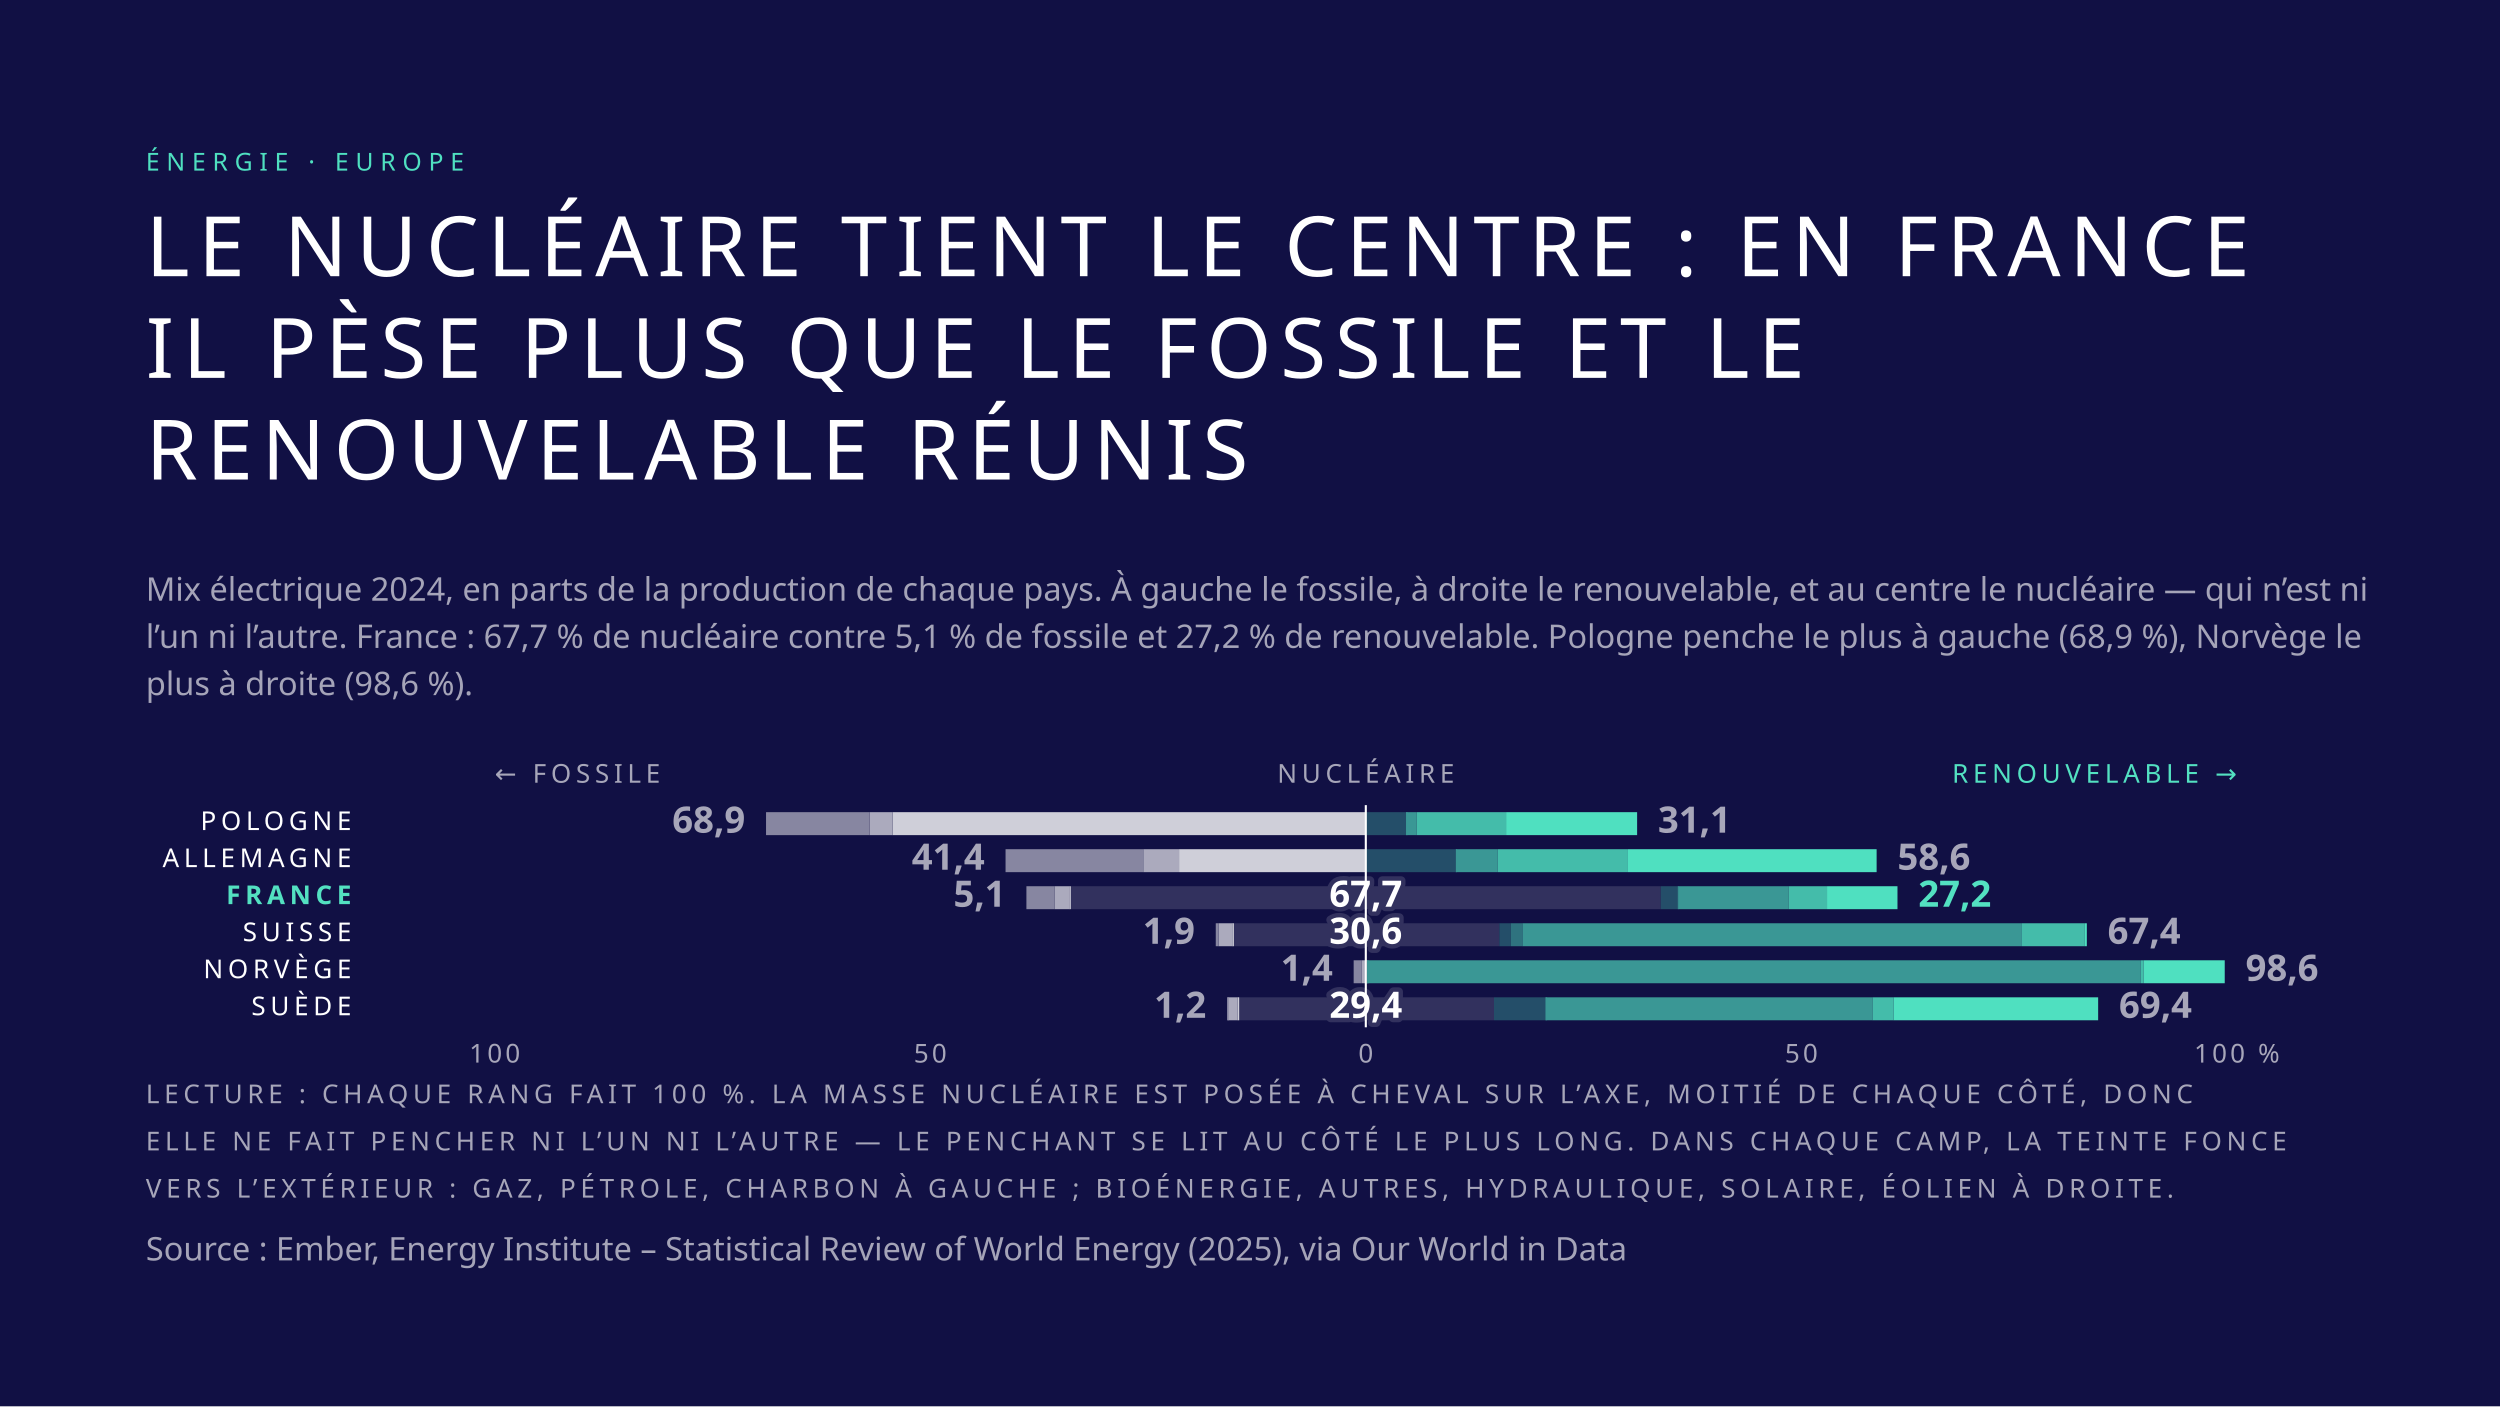
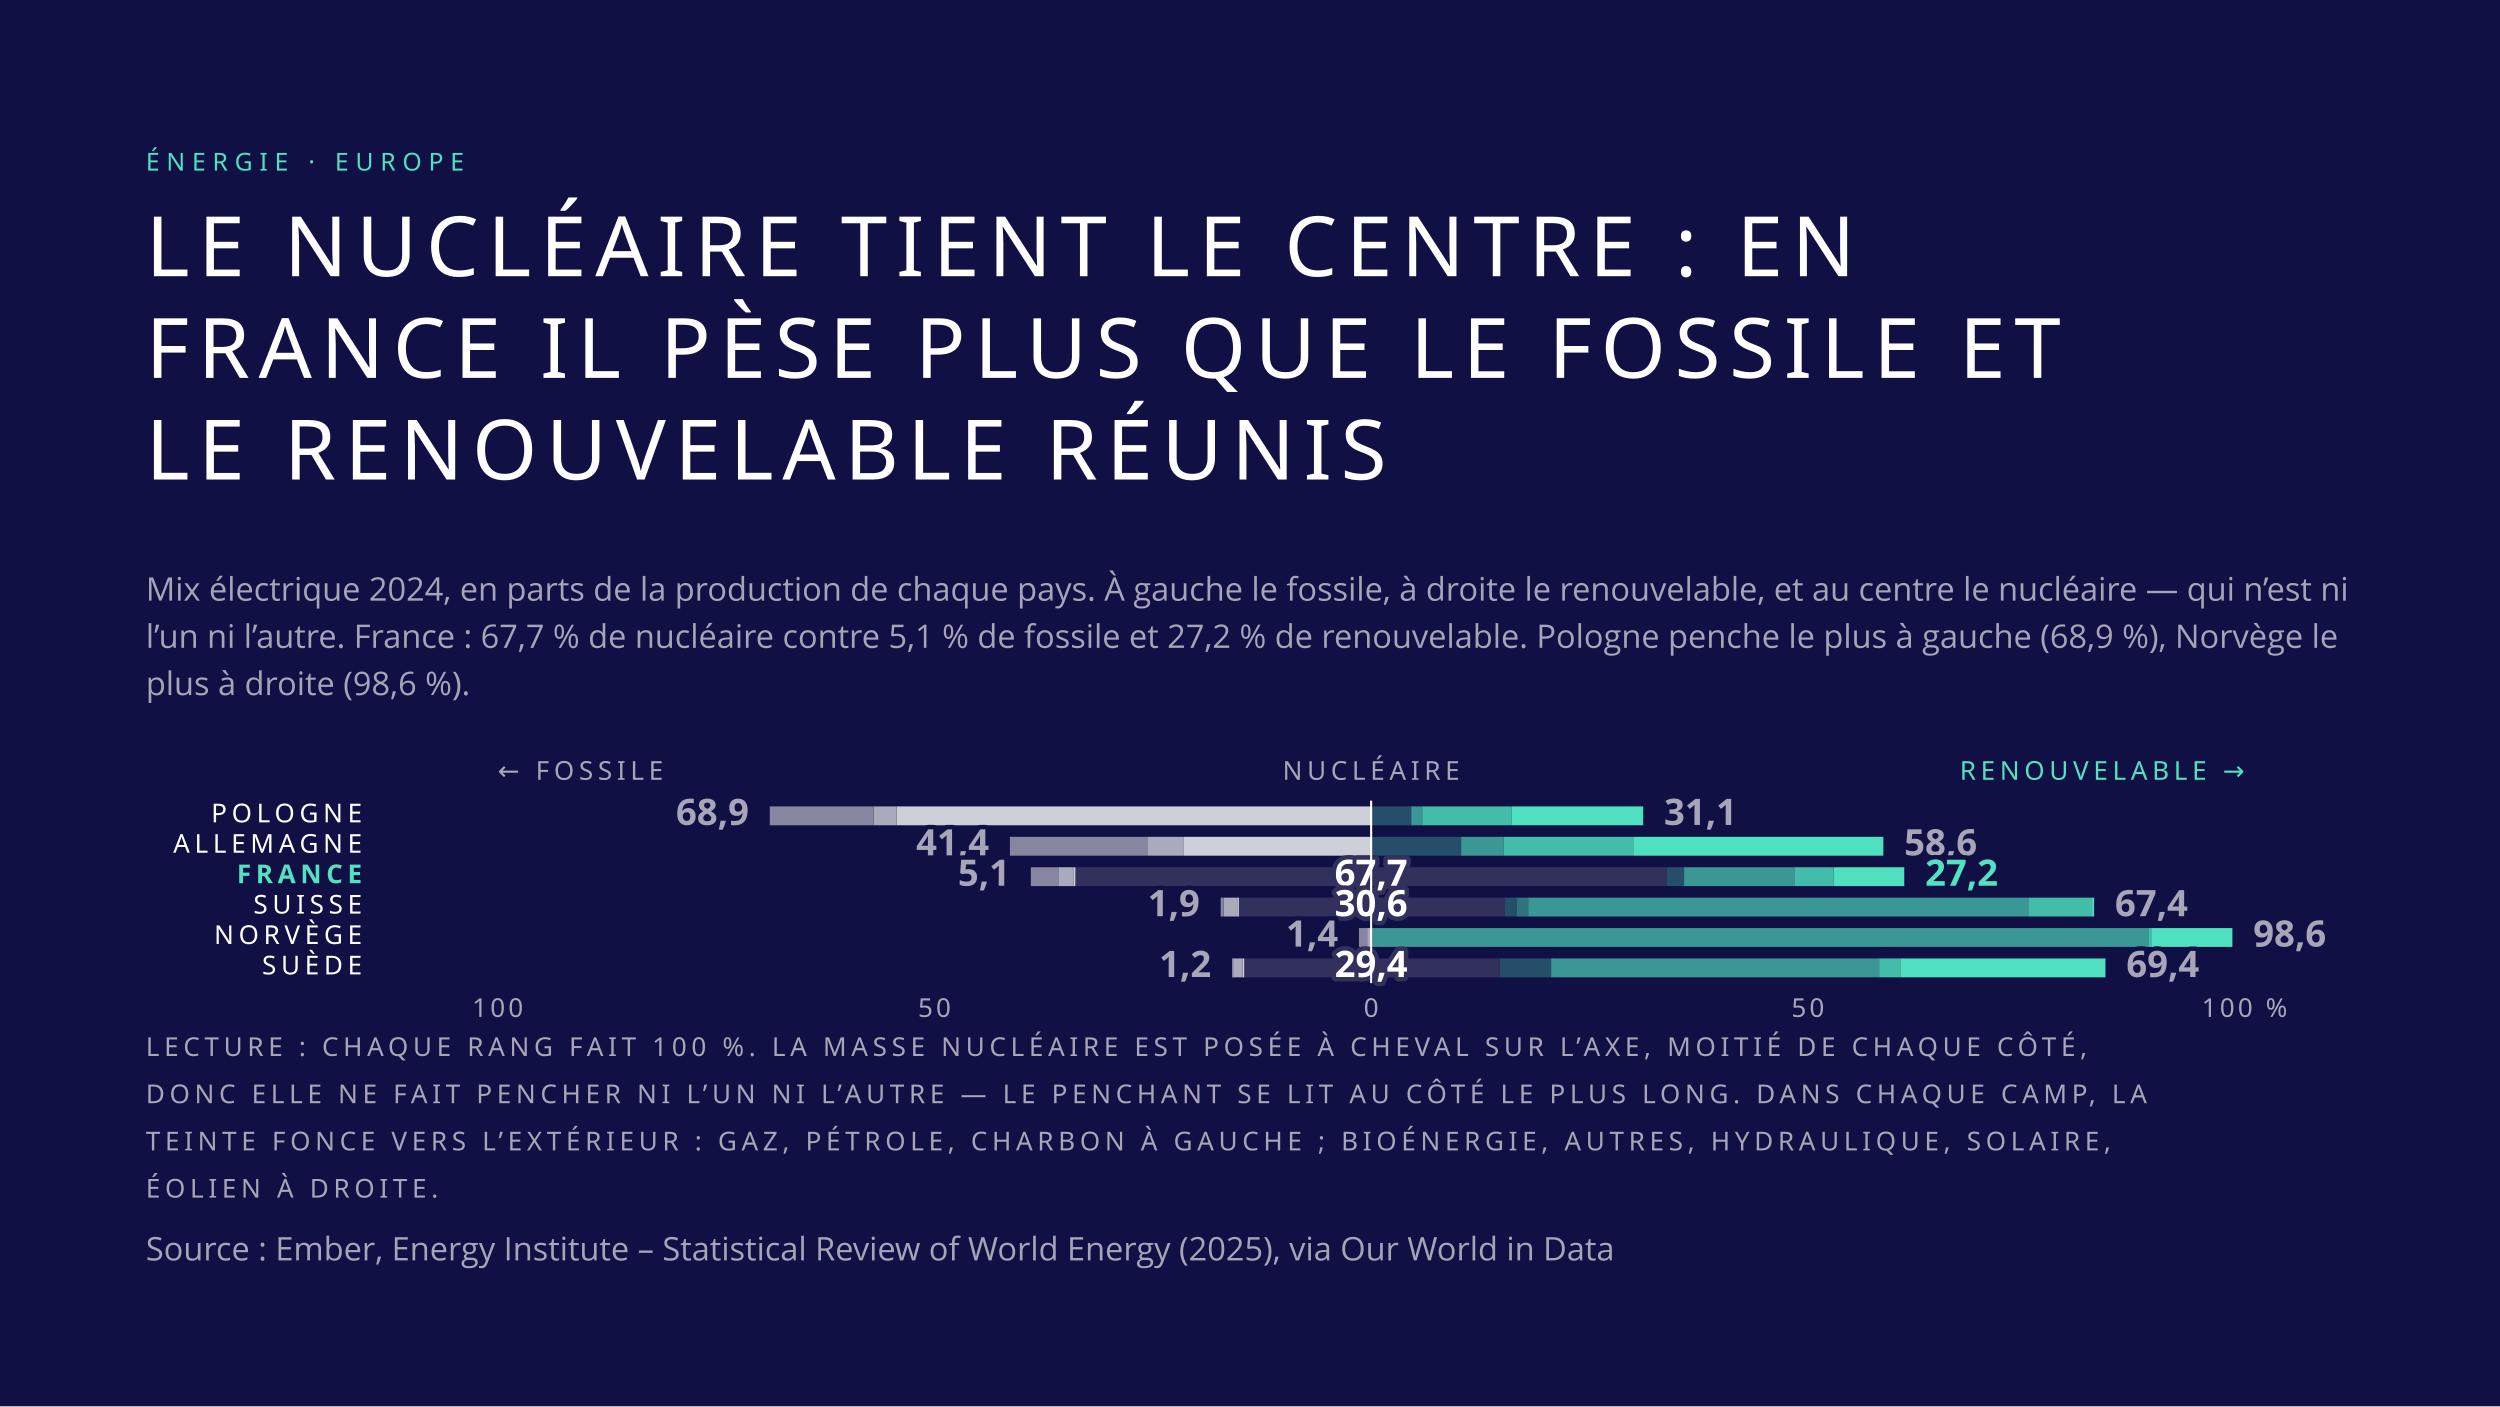
<svg xmlns="http://www.w3.org/2000/svg" width="960" height="540" viewBox="0 0 960 540" role="img" aria-label="Barres empilées divergentes : le mix électrique de six pays européens en 2024, fossile à gauche, renouvelable à droite, nucléaire à cheval sur l’axe. France porte 67,7 % de nucléaire, plus que ses 5,1 % de fossile et ses 27,2 % de renouvelable réunis ; Pologne penche à gauche avec 68,9 % de fossile et Norvège à droite avec 98,6 %.">
  <rect x="0" y="0" width="960" height="540" fill="#111044" />
-   <text x="56" y="65.5" font-family="Futura" font-size="9.5" font-weight="500" font-style="normal" letter-spacing="2.6" fill="#4FE0C0">ÉNERGIE · EUROPE</text>
-   <text x="56" y="106.05" font-family="Futura" font-size="32" font-weight="400" font-style="normal" letter-spacing="3.4" fill="#FFFFFF">LE NUCLÉAIRE TIENT LE CENTRE : EN FRANCE</text>
-   <text x="56" y="145.09" font-family="Futura" font-size="32" font-weight="400" font-style="normal" letter-spacing="3.4" fill="#FFFFFF">IL PÈSE PLUS QUE LE FOSSILE ET LE</text>
-   <text x="56" y="184.13" font-family="Futura" font-size="32" font-weight="400" font-style="normal" letter-spacing="3.4" fill="#FFFFFF">RENOUVELABLE RÉUNIS</text>
-   <text x="56" y="230.67" font-family="Avenir Next" font-size="12.5" font-weight="400" font-style="normal" letter-spacing="0" fill="#a5a4b8">Mix électrique 2024, en parts de la production de chaque pays. À gauche le fossile, à droite le renouvelable, et au centre le nucléaire — qui n’est ni</text>
-   <text x="56" y="248.795" font-family="Avenir Next" font-size="12.5" font-weight="400" font-style="normal" letter-spacing="0" fill="#a5a4b8">l’un ni l’autre. France : 67,7 % de nucléaire contre 5,1 % de fossile et 27,2 % de renouvelable. Pologne penche le plus à gauche (68,9 %), Norvège le</text>
-   <text x="56" y="266.92" font-family="Avenir Next" font-size="12.5" font-weight="400" font-style="normal" letter-spacing="0" fill="#a5a4b8">plus à droite (98,6 %).</text>
-   <text x="56" y="423.625" font-family="Futura" font-size="10" font-weight="500" font-style="normal" letter-spacing="1.8" fill="#a7a6b9">LECTURE : CHAQUE RANG FAIT 100 %. LA MASSE NUCLÉAIRE EST POSÉE À CHEVAL SUR L’AXE, MOITIÉ DE CHAQUE CÔTÉ, DONC</text>
-   <text x="56" y="441.75" font-family="Futura" font-size="10" font-weight="500" font-style="normal" letter-spacing="1.8" fill="#a7a6b9">ELLE NE FAIT PENCHER NI L’UN NI L’AUTRE — LE PENCHANT SE LIT AU CÔTÉ LE PLUS LONG. DANS CHAQUE CAMP, LA TEINTE FONCE</text>
-   <text x="56" y="459.875" font-family="Futura" font-size="10" font-weight="500" font-style="normal" letter-spacing="1.8" fill="#a7a6b9">VERS L’EXTÉRIEUR : GAZ, PÉTROLE, CHARBON À GAUCHE ; BIOÉNERGIE, AUTRES, HYDRAULIQUE, SOLAIRE, ÉOLIEN À DROITE.</text>
-   <text x="56" y="484" font-family="Avenir Next" font-size="12.5" font-weight="400" font-style="normal" letter-spacing="0" fill="#a5a4b8">Source : Ember, Energy Institute – Statistical Review of World Energy (2025), via Our World in Data</text>
-   <text x="189.977" y="300.572" font-family="Futura" font-size="10" font-weight="500" font-style="normal" letter-spacing="1.8" fill="#a7a6b9">← FOSSILE</text>
-   <text x="858.96" y="300.572" text-anchor="end" font-family="Futura" font-size="10" font-weight="500" font-style="normal" letter-spacing="1.8" fill="#53e1c1">RENOUVELABLE →</text>
-   <text x="524.469" y="300.572" text-anchor="middle" font-family="Futura" font-size="10" font-weight="500" font-style="normal" letter-spacing="1.8" fill="#a7a6b9">NUCLÉAIRE</text>
+   <text x="56" y="65.5" font-family="Montserrat" font-size="9.5" font-weight="500" font-style="normal" letter-spacing="2.6" fill="#4FE0C0">ÉNERGIE · EUROPE</text>
+   <text x="56" y="106.05" font-family="Montserrat" font-size="32" font-weight="400" font-style="normal" letter-spacing="3.4" fill="#FFFFFF">LE NUCLÉAIRE TIENT LE CENTRE : EN</text>
+   <text x="56" y="145.09" font-family="Montserrat" font-size="32" font-weight="400" font-style="normal" letter-spacing="3.4" fill="#FFFFFF">FRANCE IL PÈSE PLUS QUE LE FOSSILE ET</text>
+   <text x="56" y="184.13" font-family="Montserrat" font-size="32" font-weight="400" font-style="normal" letter-spacing="3.4" fill="#FFFFFF">LE RENOUVELABLE RÉUNIS</text>
+   <text x="56" y="230.67" font-family="Open Sans" font-size="12.5" font-weight="400" font-style="normal" letter-spacing="0" fill="#a5a4b8">Mix électrique 2024, en parts de la production de chaque pays. À gauche le fossile, à droite le renouvelable, et au centre le nucléaire — qui n’est ni</text>
+   <text x="56" y="248.795" font-family="Open Sans" font-size="12.5" font-weight="400" font-style="normal" letter-spacing="0" fill="#a5a4b8">l’un ni l’autre. France : 67,7 % de nucléaire contre 5,1 % de fossile et 27,2 % de renouvelable. Pologne penche le plus à gauche (68,9 %), Norvège le</text>
+   <text x="56" y="266.92" font-family="Open Sans" font-size="12.5" font-weight="400" font-style="normal" letter-spacing="0" fill="#a5a4b8">plus à droite (98,6 %).</text>
+   <text x="56" y="405.5" font-family="Montserrat" font-size="10" font-weight="500" font-style="normal" letter-spacing="1.8" fill="#a7a6b9">LECTURE : CHAQUE RANG FAIT 100 %. LA MASSE NUCLÉAIRE EST POSÉE À CHEVAL SUR L’AXE, MOITIÉ DE CHAQUE CÔTÉ,</text>
+   <text x="56" y="423.625" font-family="Montserrat" font-size="10" font-weight="500" font-style="normal" letter-spacing="1.8" fill="#a7a6b9">DONC ELLE NE FAIT PENCHER NI L’UN NI L’AUTRE — LE PENCHANT SE LIT AU CÔTÉ LE PLUS LONG. DANS CHAQUE CAMP, LA</text>
+   <text x="56" y="441.75" font-family="Montserrat" font-size="10" font-weight="500" font-style="normal" letter-spacing="1.8" fill="#a7a6b9">TEINTE FONCE VERS L’EXTÉRIEUR : GAZ, PÉTROLE, CHARBON À GAUCHE ; BIOÉNERGIE, AUTRES, HYDRAULIQUE, SOLAIRE,</text>
+   <text x="56" y="459.875" font-family="Montserrat" font-size="10" font-weight="500" font-style="normal" letter-spacing="1.8" fill="#a7a6b9">ÉOLIEN À DROITE.</text>
+   <text x="56" y="484" font-family="Open Sans" font-size="12.5" font-weight="400" font-style="normal" letter-spacing="0" fill="#a5a4b8">Source : Ember, Energy Institute – Statistical Review of World Energy (2025), via Our World in Data</text>
+   <text x="191.126" y="299.445" font-family="Montserrat" font-size="10" font-weight="500" font-style="normal" letter-spacing="1.8" fill="#a7a6b9">← FOSSILE</text>
+   <text x="861.914" y="299.445" text-anchor="end" font-family="Montserrat" font-size="10" font-weight="500" font-style="normal" letter-spacing="1.8" fill="#53e1c1">RENOUVELABLE →</text>
+   <text x="526.52" y="299.445" text-anchor="middle" font-family="Montserrat" font-size="10" font-weight="500" font-style="normal" letter-spacing="1.8" fill="#a7a6b9">NUCLÉAIRE</text>
  <g>
-     <rect x="524.469" y="311.872" width="0.6" height="8.816" fill="#32315e" />
-     <rect x="342.764" y="311.872" width="181.704" height="8.816" fill="#cfcfd9" />
-     <rect x="333.922" y="311.872" width="8.842" height="8.816" fill="#abaabd" />
-     <rect x="294.161" y="311.872" width="39.761" height="8.816" fill="#8786a1" />
-     <rect x="524.469" y="311.872" width="15.45" height="8.816" fill="#244e69" />
-     <rect x="539.918" y="311.872" width="0.6" height="8.816" fill="#2f737f" />
-     <rect x="539.918" y="311.872" width="4.1" height="8.816" fill="#3a9795" />
-     <rect x="544.019" y="311.872" width="34.32" height="8.816" fill="#44bcaa" />
-     <rect x="578.339" y="311.872" width="50.314" height="8.816" fill="#4fe0c0" />
-     <text x="134.937" y="318.751" text-anchor="end" font-family="Futura" font-size="10" font-weight="500" font-style="normal" letter-spacing="1.8" fill="#FFFFFF">POLOGNE</text>
+     <rect x="526.52" y="309.664" width="0.6" height="7.24" fill="#32315e" />
+     <rect x="344.325" y="309.664" width="182.195" height="7.24" fill="#cfcfd9" />
+     <rect x="335.459" y="309.664" width="8.866" height="7.24" fill="#abaabd" />
+     <rect x="295.591" y="309.664" width="39.868" height="7.24" fill="#8786a1" />
+     <rect x="526.52" y="309.664" width="15.491" height="7.24" fill="#244e69" />
+     <rect x="542.011" y="309.664" width="0.6" height="7.24" fill="#2f737f" />
+     <rect x="542.011" y="309.664" width="4.112" height="7.24" fill="#3a9795" />
+     <rect x="546.123" y="309.664" width="34.412" height="7.24" fill="#44bcaa" />
+     <rect x="580.535" y="309.664" width="50.449" height="7.24" fill="#4fe0c0" />
+     <text x="139.04" y="315.784" text-anchor="end" font-family="Montserrat" font-size="10" font-weight="500" font-style="normal" letter-spacing="1.8" fill="#FFFFFF">POLOGNE</text>
    <g>
-       <text x="286.161" y="319.752" text-anchor="end" font-family="Futura" font-size="14" font-weight="600" font-style="normal" letter-spacing="0" fill="none" stroke="#111044" stroke-width="3.4" stroke-linejoin="round">68,9</text>
-       <text x="286.161" y="319.752" text-anchor="end" font-family="Futura" font-size="14" font-weight="600" font-style="normal" letter-spacing="0" fill="#a7a6b9">68,9</text>
+       <text x="287.591" y="316.777" text-anchor="end" font-family="Montserrat" font-size="14" font-weight="600" font-style="normal" letter-spacing="0" fill="none" stroke="#111044" stroke-width="3.4" stroke-linejoin="round">68,9</text>
+       <text x="287.591" y="316.777" text-anchor="end" font-family="Montserrat" font-size="14" font-weight="600" font-style="normal" letter-spacing="0" fill="#a7a6b9">68,9</text>
    </g>
    <g>
-       <text x="636.652" y="319.752" text-anchor="start" font-family="Futura" font-size="14" font-weight="600" font-style="normal" letter-spacing="0" fill="none" stroke="#111044" stroke-width="3.4" stroke-linejoin="round">31,1</text>
-       <text x="636.652" y="319.752" text-anchor="start" font-family="Futura" font-size="14" font-weight="600" font-style="normal" letter-spacing="0" fill="#a7a6b9">31,1</text>
+       <text x="638.985" y="316.777" text-anchor="start" font-family="Montserrat" font-size="14" font-weight="600" font-style="normal" letter-spacing="0" fill="none" stroke="#111044" stroke-width="3.4" stroke-linejoin="round">31,1</text>
+       <text x="638.985" y="316.777" text-anchor="start" font-family="Montserrat" font-size="14" font-weight="600" font-style="normal" letter-spacing="0" fill="#a7a6b9">31,1</text>
    </g>
  </g>
  <g>
-     <rect x="524.469" y="326.091" width="0.6" height="8.816" fill="#32315e" />
-     <rect x="452.761" y="326.091" width="71.708" height="8.816" fill="#cfcfd9" />
-     <rect x="439.01" y="326.091" width="13.751" height="8.816" fill="#abaabd" />
-     <rect x="386.131" y="326.091" width="52.879" height="8.816" fill="#8786a1" />
-     <rect x="524.469" y="326.091" width="34.448" height="8.816" fill="#244e69" />
-     <rect x="558.916" y="326.091" width="0.6" height="8.816" fill="#2f737f" />
-     <rect x="559.065" y="326.091" width="16.071" height="8.816" fill="#3a9795" />
-     <rect x="575.136" y="326.091" width="49.993" height="8.816" fill="#44bcaa" />
-     <rect x="625.128" y="326.091" width="95.494" height="8.816" fill="#4fe0c0" />
-     <text x="134.937" y="332.97" text-anchor="end" font-family="Futura" font-size="10" font-weight="500" font-style="normal" letter-spacing="1.8" fill="#FFFFFF">ALLEMAGNE</text>
+     <rect x="526.52" y="321.341" width="0.6" height="7.24" fill="#32315e" />
+     <rect x="454.618" y="321.341" width="71.902" height="7.24" fill="#cfcfd9" />
+     <rect x="440.831" y="321.341" width="13.788" height="7.24" fill="#abaabd" />
+     <rect x="387.809" y="321.341" width="53.022" height="7.24" fill="#8786a1" />
+     <rect x="526.52" y="321.341" width="34.541" height="7.24" fill="#244e69" />
+     <rect x="561.061" y="321.341" width="0.6" height="7.24" fill="#2f737f" />
+     <rect x="561.21" y="321.341" width="16.114" height="7.24" fill="#3a9795" />
+     <rect x="577.324" y="321.341" width="50.128" height="7.24" fill="#44bcaa" />
+     <rect x="627.451" y="321.341" width="95.752" height="7.24" fill="#4fe0c0" />
+     <text x="139.04" y="327.461" text-anchor="end" font-family="Montserrat" font-size="10" font-weight="500" font-style="normal" letter-spacing="1.8" fill="#FFFFFF">ALLEMAGNE</text>
    <g>
-       <text x="378.131" y="333.972" text-anchor="end" font-family="Futura" font-size="14" font-weight="600" font-style="normal" letter-spacing="0" fill="none" stroke="#111044" stroke-width="3.4" stroke-linejoin="round">41,4</text>
-       <text x="378.131" y="333.972" text-anchor="end" font-family="Futura" font-size="14" font-weight="600" font-style="normal" letter-spacing="0" fill="#a7a6b9">41,4</text>
+       <text x="379.809" y="328.454" text-anchor="end" font-family="Montserrat" font-size="14" font-weight="600" font-style="normal" letter-spacing="0" fill="none" stroke="#111044" stroke-width="3.4" stroke-linejoin="round">41,4</text>
+       <text x="379.809" y="328.454" text-anchor="end" font-family="Montserrat" font-size="14" font-weight="600" font-style="normal" letter-spacing="0" fill="#a7a6b9">41,4</text>
    </g>
    <g>
-       <text x="728.622" y="333.972" text-anchor="start" font-family="Futura" font-size="14" font-weight="600" font-style="normal" letter-spacing="0" fill="none" stroke="#111044" stroke-width="3.4" stroke-linejoin="round">58,6</text>
-       <text x="728.622" y="333.972" text-anchor="start" font-family="Futura" font-size="14" font-weight="600" font-style="normal" letter-spacing="0" fill="#a7a6b9">58,6</text>
+       <text x="731.203" y="328.454" text-anchor="start" font-family="Montserrat" font-size="14" font-weight="600" font-style="normal" letter-spacing="0" fill="none" stroke="#111044" stroke-width="3.4" stroke-linejoin="round">58,6</text>
+       <text x="731.203" y="328.454" text-anchor="start" font-family="Montserrat" font-size="14" font-weight="600" font-style="normal" letter-spacing="0" fill="#a7a6b9">58,6</text>
    </g>
  </g>
  <g>
-     <rect x="411.206" y="340.311" width="226.525" height="8.816" fill="#32315e" />
-     <rect x="410.599" y="340.311" width="0.607" height="8.816" fill="#cfcfd9" />
-     <rect x="404.918" y="340.311" width="5.68" height="8.816" fill="#abaabd" />
-     <rect x="394.141" y="340.311" width="10.777" height="8.816" fill="#8786a1" />
-     <rect x="637.731" y="340.311" width="6.359" height="8.816" fill="#244e69" />
-     <rect x="644.09" y="340.311" width="0.6" height="8.816" fill="#2f737f" />
-     <rect x="644.43" y="340.311" width="42.346" height="8.816" fill="#3a9795" />
-     <rect x="686.775" y="340.311" width="14.808" height="8.816" fill="#44bcaa" />
-     <rect x="701.583" y="340.311" width="27.05" height="8.816" fill="#4fe0c0" />
-     <text x="134.937" y="347.19" text-anchor="end" font-family="Futura" font-size="10" font-weight="700" font-style="normal" letter-spacing="1.8" fill="#53e1c1">FRANCE</text>
+     <rect x="412.952" y="333.019" width="227.136" height="7.24" fill="#32315e" />
+     <rect x="412.343" y="333.019" width="0.609" height="7.24" fill="#cfcfd9" />
+     <rect x="406.647" y="333.019" width="5.696" height="7.24" fill="#abaabd" />
+     <rect x="395.841" y="333.019" width="10.806" height="7.24" fill="#8786a1" />
+     <rect x="640.088" y="333.019" width="6.376" height="7.24" fill="#244e69" />
+     <rect x="646.464" y="333.019" width="0.6" height="7.24" fill="#2f737f" />
+     <rect x="646.805" y="333.019" width="42.46" height="7.24" fill="#3a9795" />
+     <rect x="689.265" y="333.019" width="14.848" height="7.24" fill="#44bcaa" />
+     <rect x="704.113" y="333.019" width="27.123" height="7.24" fill="#4fe0c0" />
+     <text x="139.04" y="339.139" text-anchor="end" font-family="Montserrat" font-size="10" font-weight="700" font-style="normal" letter-spacing="1.8" fill="#53e1c1">FRANCE</text>
    <g>
-       <text x="386.141" y="348.191" text-anchor="end" font-family="Futura" font-size="14" font-weight="600" font-style="normal" letter-spacing="0" fill="none" stroke="#111044" stroke-width="3.4" stroke-linejoin="round">5,1</text>
-       <text x="386.141" y="348.191" text-anchor="end" font-family="Futura" font-size="14" font-weight="600" font-style="normal" letter-spacing="0" fill="#a7a6b9">5,1</text>
+       <text x="387.841" y="340.132" text-anchor="end" font-family="Montserrat" font-size="14" font-weight="600" font-style="normal" letter-spacing="0" fill="none" stroke="#111044" stroke-width="3.4" stroke-linejoin="round">5,1</text>
+       <text x="387.841" y="340.132" text-anchor="end" font-family="Montserrat" font-size="14" font-weight="600" font-style="normal" letter-spacing="0" fill="#a7a6b9">5,1</text>
    </g>
    <g>
-       <text x="736.633" y="348.191" text-anchor="start" font-family="Futura" font-size="14" font-weight="700" font-style="normal" letter-spacing="0" fill="none" stroke="#111044" stroke-width="3.4" stroke-linejoin="round">27,2</text>
-       <text x="736.633" y="348.191" text-anchor="start" font-family="Futura" font-size="14" font-weight="700" font-style="normal" letter-spacing="0" fill="#53e1c1">27,2</text>
+       <text x="739.235" y="340.132" text-anchor="start" font-family="Montserrat" font-size="14" font-weight="700" font-style="normal" letter-spacing="0" fill="none" stroke="#111044" stroke-width="3.4" stroke-linejoin="round">27,2</text>
+       <text x="739.235" y="340.132" text-anchor="start" font-family="Montserrat" font-size="14" font-weight="700" font-style="normal" letter-spacing="0" fill="#53e1c1">27,2</text>
    </g>
    <g>
-       <text x="524.469" y="348.191" text-anchor="middle" font-family="Futura" font-size="14" font-weight="700" font-style="normal" letter-spacing="0" fill="none" stroke="#32315e" stroke-width="3.4" stroke-linejoin="round">67,7</text>
-       <text x="524.469" y="348.191" text-anchor="middle" font-family="Futura" font-size="14" font-weight="700" font-style="normal" letter-spacing="0" fill="#FFFFFF">67,7</text>
+       <text x="526.52" y="340.132" text-anchor="middle" font-family="Montserrat" font-size="14" font-weight="700" font-style="normal" letter-spacing="0" fill="none" stroke="#32315e" stroke-width="3.4" stroke-linejoin="round">67,7</text>
+       <text x="526.52" y="340.132" text-anchor="middle" font-family="Montserrat" font-size="14" font-weight="700" font-style="normal" letter-spacing="0" fill="#FFFFFF">67,7</text>
    </g>
  </g>
  <g>
-     <rect x="473.209" y="354.531" width="102.52" height="8.816" fill="#32315e" />
-     <rect x="473.209" y="354.531" width="0.6" height="8.816" fill="#cfcfd9" />
-     <rect x="468.002" y="354.531" width="5.207" height="8.816" fill="#abaabd" />
-     <rect x="466.849" y="354.531" width="1.152" height="8.816" fill="#8786a1" />
-     <rect x="575.729" y="354.531" width="4.439" height="8.816" fill="#244e69" />
-     <rect x="580.167" y="354.531" width="4.439" height="8.816" fill="#2f737f" />
-     <rect x="584.606" y="354.531" width="191.809" height="8.816" fill="#3a9795" />
-     <rect x="776.415" y="354.531" width="24.157" height="8.816" fill="#44bcaa" />
-     <rect x="800.572" y="354.531" width="0.768" height="8.816" fill="#4fe0c0" />
-     <text x="134.937" y="361.41" text-anchor="end" font-family="Futura" font-size="10" font-weight="500" font-style="normal" letter-spacing="1.8" fill="#FFFFFF">SUISSE</text>
+     <rect x="475.122" y="344.696" width="102.797" height="7.24" fill="#32315e" />
+     <rect x="475.122" y="344.696" width="0.6" height="7.24" fill="#cfcfd9" />
+     <rect x="469.901" y="344.696" width="5.221" height="7.24" fill="#abaabd" />
+     <rect x="468.745" y="344.696" width="1.155" height="7.24" fill="#8786a1" />
+     <rect x="577.918" y="344.696" width="4.451" height="7.24" fill="#244e69" />
+     <rect x="582.369" y="344.696" width="4.451" height="7.24" fill="#2f737f" />
+     <rect x="586.82" y="344.696" width="192.326" height="7.24" fill="#3a9795" />
+     <rect x="779.146" y="344.696" width="24.223" height="7.24" fill="#44bcaa" />
+     <rect x="803.369" y="344.696" width="0.77" height="7.24" fill="#4fe0c0" />
+     <text x="139.04" y="350.816" text-anchor="end" font-family="Montserrat" font-size="10" font-weight="500" font-style="normal" letter-spacing="1.8" fill="#FFFFFF">SUISSE</text>
    <g>
-       <text x="458.849" y="362.411" text-anchor="end" font-family="Futura" font-size="14" font-weight="600" font-style="normal" letter-spacing="0" fill="none" stroke="#111044" stroke-width="3.4" stroke-linejoin="round">1,9</text>
-       <text x="458.849" y="362.411" text-anchor="end" font-family="Futura" font-size="14" font-weight="600" font-style="normal" letter-spacing="0" fill="#a7a6b9">1,9</text>
+       <text x="460.745" y="351.809" text-anchor="end" font-family="Montserrat" font-size="14" font-weight="600" font-style="normal" letter-spacing="0" fill="none" stroke="#111044" stroke-width="3.4" stroke-linejoin="round">1,9</text>
+       <text x="460.745" y="351.809" text-anchor="end" font-family="Montserrat" font-size="14" font-weight="600" font-style="normal" letter-spacing="0" fill="#a7a6b9">1,9</text>
    </g>
    <g>
-       <text x="809.341" y="362.411" text-anchor="start" font-family="Futura" font-size="14" font-weight="600" font-style="normal" letter-spacing="0" fill="none" stroke="#111044" stroke-width="3.4" stroke-linejoin="round">67,4</text>
-       <text x="809.341" y="362.411" text-anchor="start" font-family="Futura" font-size="14" font-weight="600" font-style="normal" letter-spacing="0" fill="#a7a6b9">67,4</text>
+       <text x="812.139" y="351.809" text-anchor="start" font-family="Montserrat" font-size="14" font-weight="600" font-style="normal" letter-spacing="0" fill="none" stroke="#111044" stroke-width="3.4" stroke-linejoin="round">67,4</text>
+       <text x="812.139" y="351.809" text-anchor="start" font-family="Montserrat" font-size="14" font-weight="600" font-style="normal" letter-spacing="0" fill="#a7a6b9">67,4</text>
    </g>
    <g>
-       <text x="524.469" y="362.411" text-anchor="middle" font-family="Futura" font-size="14" font-weight="600" font-style="normal" letter-spacing="0" fill="none" stroke="#32315e" stroke-width="3.4" stroke-linejoin="round">30,6</text>
-       <text x="524.469" y="362.411" text-anchor="middle" font-family="Futura" font-size="14" font-weight="600" font-style="normal" letter-spacing="0" fill="#FFFFFF">30,6</text>
+       <text x="526.52" y="351.809" text-anchor="middle" font-family="Montserrat" font-size="14" font-weight="600" font-style="normal" letter-spacing="0" fill="none" stroke="#32315e" stroke-width="3.4" stroke-linejoin="round">30,6</text>
+       <text x="526.52" y="351.809" text-anchor="middle" font-family="Montserrat" font-size="14" font-weight="600" font-style="normal" letter-spacing="0" fill="#FFFFFF">30,6</text>
    </g>
  </g>
  <g>
-     <rect x="524.469" y="368.751" width="0.6" height="8.816" fill="#32315e" />
-     <rect x="524.469" y="368.751" width="0.6" height="8.816" fill="#cfcfd9" />
-     <rect x="522.936" y="368.751" width="1.533" height="8.816" fill="#abaabd" />
-     <rect x="519.806" y="368.751" width="3.13" height="8.816" fill="#8786a1" />
-     <rect x="524.469" y="368.751" width="0.6" height="8.816" fill="#244e69" />
-     <rect x="524.98" y="368.751" width="0.6" height="8.816" fill="#2f737f" />
-     <rect x="524.98" y="368.751" width="297.106" height="8.816" fill="#3a9795" />
-     <rect x="822.085" y="368.751" width="1.128" height="8.816" fill="#44bcaa" />
-     <rect x="823.214" y="368.751" width="31.084" height="8.816" fill="#4fe0c0" />
-     <text x="134.937" y="375.629" text-anchor="end" font-family="Futura" font-size="10" font-weight="500" font-style="normal" letter-spacing="1.8" fill="#FFFFFF">NORVÈGE</text>
+     <rect x="526.52" y="356.374" width="0.6" height="7.24" fill="#32315e" />
+     <rect x="526.52" y="356.374" width="0.6" height="7.24" fill="#cfcfd9" />
+     <rect x="524.983" y="356.374" width="1.537" height="7.24" fill="#abaabd" />
+     <rect x="521.845" y="356.374" width="3.138" height="7.24" fill="#8786a1" />
+     <rect x="526.52" y="356.374" width="0.6" height="7.24" fill="#244e69" />
+     <rect x="527.032" y="356.374" width="0.6" height="7.24" fill="#2f737f" />
+     <rect x="527.032" y="356.374" width="297.907" height="7.24" fill="#3a9795" />
+     <rect x="824.94" y="356.374" width="1.131" height="7.24" fill="#44bcaa" />
+     <rect x="826.071" y="356.374" width="31.168" height="7.24" fill="#4fe0c0" />
+     <text x="139.04" y="362.494" text-anchor="end" font-family="Montserrat" font-size="10" font-weight="500" font-style="normal" letter-spacing="1.8" fill="#FFFFFF">NORVÈGE</text>
    <g>
-       <text x="511.806" y="376.631" text-anchor="end" font-family="Futura" font-size="14" font-weight="600" font-style="normal" letter-spacing="0" fill="none" stroke="#111044" stroke-width="3.4" stroke-linejoin="round">1,4</text>
-       <text x="511.806" y="376.631" text-anchor="end" font-family="Futura" font-size="14" font-weight="600" font-style="normal" letter-spacing="0" fill="#a7a6b9">1,4</text>
+       <text x="513.845" y="363.487" text-anchor="end" font-family="Montserrat" font-size="14" font-weight="600" font-style="normal" letter-spacing="0" fill="none" stroke="#111044" stroke-width="3.4" stroke-linejoin="round">1,4</text>
+       <text x="513.845" y="363.487" text-anchor="end" font-family="Montserrat" font-size="14" font-weight="600" font-style="normal" letter-spacing="0" fill="#a7a6b9">1,4</text>
    </g>
    <g>
-       <text x="862.297" y="376.631" text-anchor="start" font-family="Futura" font-size="14" font-weight="600" font-style="normal" letter-spacing="0" fill="none" stroke="#111044" stroke-width="3.4" stroke-linejoin="round">98,6</text>
-       <text x="862.297" y="376.631" text-anchor="start" font-family="Futura" font-size="14" font-weight="600" font-style="normal" letter-spacing="0" fill="#a7a6b9">98,6</text>
+       <text x="865.239" y="363.487" text-anchor="start" font-family="Montserrat" font-size="14" font-weight="600" font-style="normal" letter-spacing="0" fill="none" stroke="#111044" stroke-width="3.4" stroke-linejoin="round">98,6</text>
+       <text x="865.239" y="363.487" text-anchor="start" font-family="Montserrat" font-size="14" font-weight="600" font-style="normal" letter-spacing="0" fill="#a7a6b9">98,6</text>
    </g>
  </g>
  <g>
-     <rect x="475.242" y="382.97" width="98.453" height="8.816" fill="#32315e" />
-     <rect x="475.242" y="382.97" width="0.6" height="8.816" fill="#cfcfd9" />
-     <rect x="471.414" y="382.97" width="3.828" height="8.816" fill="#abaabd" />
-     <rect x="471.201" y="382.97" width="0.6" height="8.816" fill="#8786a1" />
-     <rect x="573.695" y="382.97" width="19.78" height="8.816" fill="#244e69" />
-     <rect x="593.475" y="382.97" width="0.6" height="8.816" fill="#2f737f" />
-     <rect x="593.475" y="382.97" width="125.539" height="8.816" fill="#3a9795" />
-     <rect x="719.014" y="382.97" width="8.083" height="8.816" fill="#44bcaa" />
-     <rect x="727.097" y="382.97" width="78.595" height="8.816" fill="#4fe0c0" />
-     <text x="134.937" y="389.849" text-anchor="end" font-family="Futura" font-size="10" font-weight="500" font-style="normal" letter-spacing="1.8" fill="#FFFFFF">SUÈDE</text>
+     <rect x="477.161" y="368.051" width="98.719" height="7.24" fill="#32315e" />
+     <rect x="477.161" y="368.051" width="0.6" height="7.24" fill="#cfcfd9" />
+     <rect x="473.323" y="368.051" width="3.838" height="7.24" fill="#abaabd" />
+     <rect x="473.108" y="368.051" width="0.6" height="7.24" fill="#8786a1" />
+     <rect x="575.879" y="368.051" width="19.833" height="7.24" fill="#244e69" />
+     <rect x="595.713" y="368.051" width="0.6" height="7.24" fill="#2f737f" />
+     <rect x="595.713" y="368.051" width="125.877" height="7.24" fill="#3a9795" />
+     <rect x="721.59" y="368.051" width="8.105" height="7.24" fill="#44bcaa" />
+     <rect x="729.695" y="368.051" width="78.807" height="7.24" fill="#4fe0c0" />
+     <text x="139.04" y="374.171" text-anchor="end" font-family="Montserrat" font-size="10" font-weight="500" font-style="normal" letter-spacing="1.8" fill="#FFFFFF">SUÈDE</text>
    <g>
-       <text x="463.201" y="390.85" text-anchor="end" font-family="Futura" font-size="14" font-weight="600" font-style="normal" letter-spacing="0" fill="none" stroke="#111044" stroke-width="3.4" stroke-linejoin="round">1,2</text>
-       <text x="463.201" y="390.85" text-anchor="end" font-family="Futura" font-size="14" font-weight="600" font-style="normal" letter-spacing="0" fill="#a7a6b9">1,2</text>
+       <text x="465.108" y="375.164" text-anchor="end" font-family="Montserrat" font-size="14" font-weight="600" font-style="normal" letter-spacing="0" fill="none" stroke="#111044" stroke-width="3.4" stroke-linejoin="round">1,2</text>
+       <text x="465.108" y="375.164" text-anchor="end" font-family="Montserrat" font-size="14" font-weight="600" font-style="normal" letter-spacing="0" fill="#a7a6b9">1,2</text>
    </g>
    <g>
-       <text x="813.692" y="390.85" text-anchor="start" font-family="Futura" font-size="14" font-weight="600" font-style="normal" letter-spacing="0" fill="none" stroke="#111044" stroke-width="3.4" stroke-linejoin="round">69,4</text>
-       <text x="813.692" y="390.85" text-anchor="start" font-family="Futura" font-size="14" font-weight="600" font-style="normal" letter-spacing="0" fill="#a7a6b9">69,4</text>
+       <text x="816.502" y="375.164" text-anchor="start" font-family="Montserrat" font-size="14" font-weight="600" font-style="normal" letter-spacing="0" fill="none" stroke="#111044" stroke-width="3.4" stroke-linejoin="round">69,4</text>
+       <text x="816.502" y="375.164" text-anchor="start" font-family="Montserrat" font-size="14" font-weight="600" font-style="normal" letter-spacing="0" fill="#a7a6b9">69,4</text>
    </g>
    <g>
-       <text x="524.469" y="390.85" text-anchor="middle" font-family="Futura" font-size="14" font-weight="600" font-style="normal" letter-spacing="0" fill="none" stroke="#32315e" stroke-width="3.4" stroke-linejoin="round">29,4</text>
-       <text x="524.469" y="390.85" text-anchor="middle" font-family="Futura" font-size="14" font-weight="600" font-style="normal" letter-spacing="0" fill="#FFFFFF">29,4</text>
+       <text x="526.52" y="375.164" text-anchor="middle" font-family="Montserrat" font-size="14" font-weight="600" font-style="normal" letter-spacing="0" fill="none" stroke="#32315e" stroke-width="3.4" stroke-linejoin="round">29,4</text>
+       <text x="526.52" y="375.164" text-anchor="middle" font-family="Montserrat" font-size="14" font-weight="600" font-style="normal" letter-spacing="0" fill="#FFFFFF">29,4</text>
    </g>
  </g>
-   <line x1="524.469" x2="524.469" y1="309.17" y2="394.488" stroke="#FFFFFF" stroke-width="0.8" />
-   <text x="189.977" y="408.027" text-anchor="middle" font-family="Futura" font-size="10" font-weight="400" font-style="normal" letter-spacing="1.2" fill="#a7a6b9">100</text>
-   <text x="357.223" y="408.027" text-anchor="middle" font-family="Futura" font-size="10" font-weight="400" font-style="normal" letter-spacing="1.2" fill="#a7a6b9">50</text>
-   <text x="524.469" y="408.027" text-anchor="middle" font-family="Futura" font-size="10" font-weight="400" font-style="normal" letter-spacing="1.2" fill="#a7a6b9">0</text>
-   <text x="691.714" y="408.027" text-anchor="middle" font-family="Futura" font-size="10" font-weight="400" font-style="normal" letter-spacing="1.2" fill="#a7a6b9">50</text>
-   <text x="858.96" y="408.027" text-anchor="middle" font-family="Futura" font-size="10" font-weight="400" font-style="normal" letter-spacing="1.2" fill="#a7a6b9">100 %</text>
+   <line x1="526.52" x2="526.52" y1="307.445" y2="377.51" stroke="#FFFFFF" stroke-width="0.8" />
+   <text x="191.126" y="390.51" text-anchor="middle" font-family="Montserrat" font-size="10" font-weight="400" font-style="normal" letter-spacing="1.2" fill="#a7a6b9">100</text>
+   <text x="358.823" y="390.51" text-anchor="middle" font-family="Montserrat" font-size="10" font-weight="400" font-style="normal" letter-spacing="1.2" fill="#a7a6b9">50</text>
+   <text x="526.52" y="390.51" text-anchor="middle" font-family="Montserrat" font-size="10" font-weight="400" font-style="normal" letter-spacing="1.2" fill="#a7a6b9">0</text>
+   <text x="694.217" y="390.51" text-anchor="middle" font-family="Montserrat" font-size="10" font-weight="400" font-style="normal" letter-spacing="1.2" fill="#a7a6b9">50</text>
+   <text x="861.914" y="390.51" text-anchor="middle" font-family="Montserrat" font-size="10" font-weight="400" font-style="normal" letter-spacing="1.2" fill="#a7a6b9">100 %</text>
</svg>
